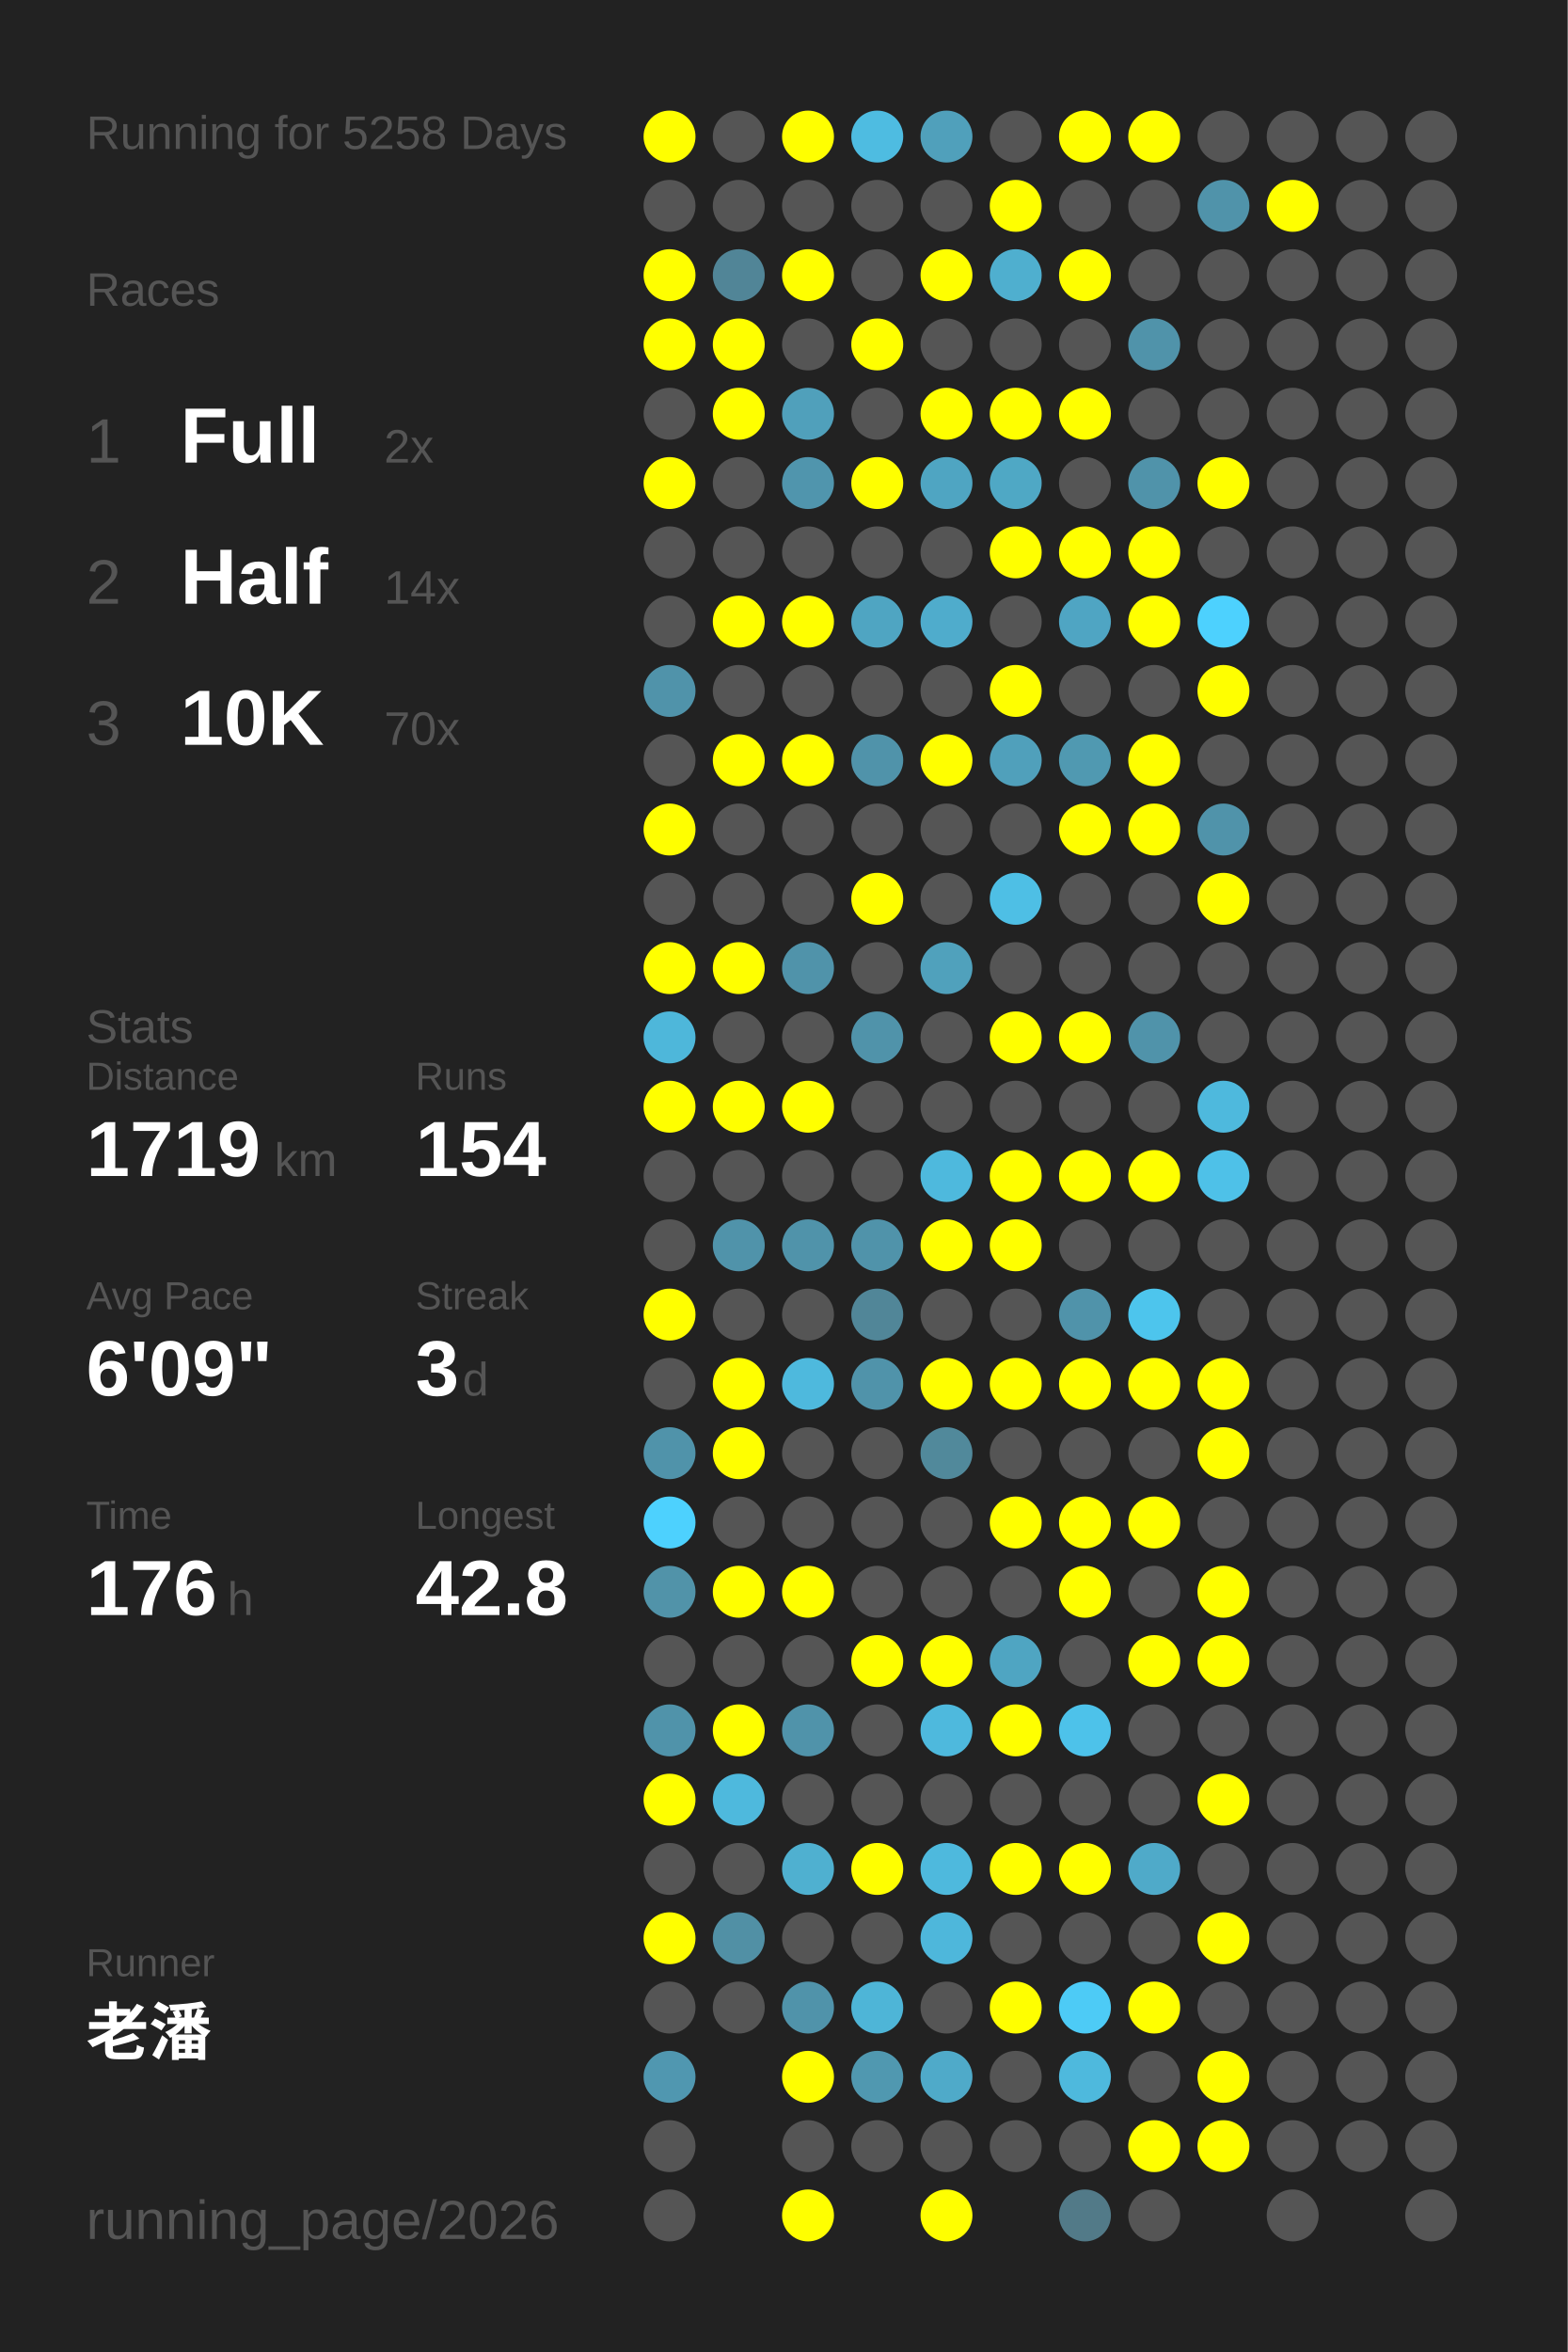
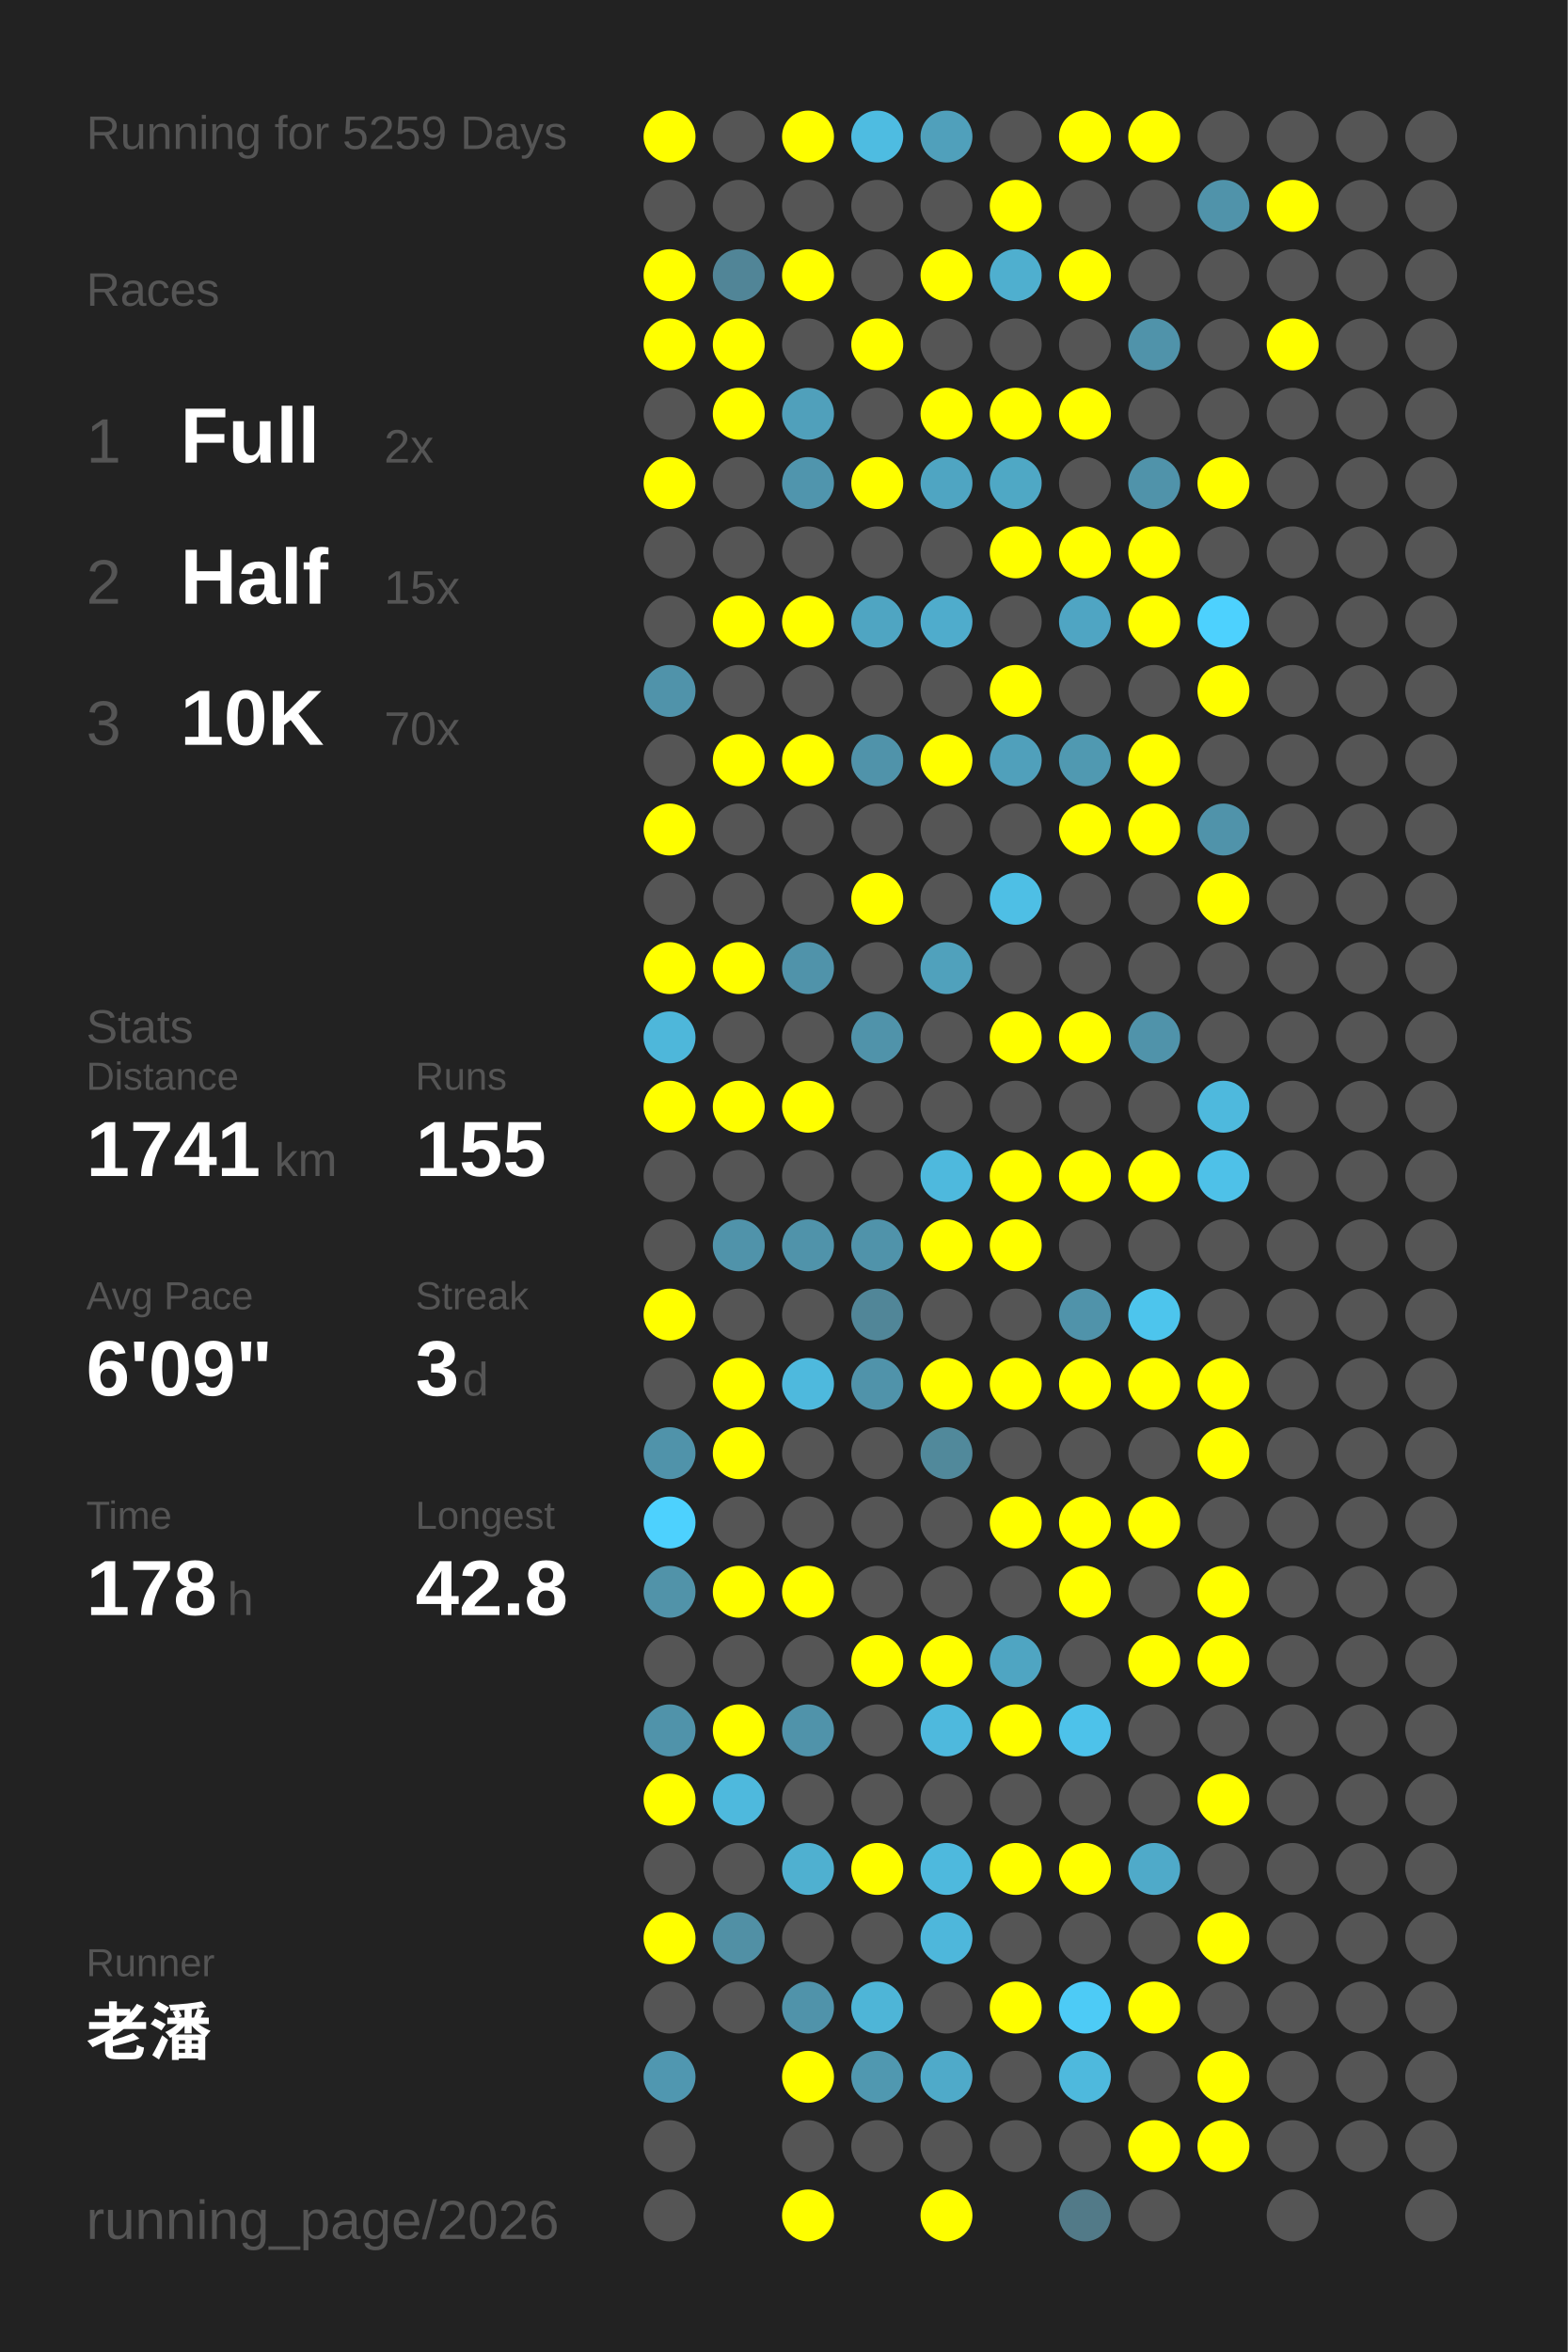
<svg xmlns="http://www.w3.org/2000/svg" baseProfile="full" height="300mm" version="1.1" viewBox="0,0,200,300" width="200mm">
  <defs />
  <rect fill="#222222" height="300" width="200" x="0" y="0" />
-   <text fill="#555555" style="font-size:6px; font-family:Arial;" x="11" y="19">Running for 5258 Days</text>
+   <text fill="#555555" style="font-size:6px; font-family:Arial;" x="11" y="19">Running for 5259 Days</text>
  <text fill="#555555" style="font-size:6px; font-family:Arial;" x="11" y="39">Races</text>
  <text fill="#555555" style="font-size:8px; font-family:Arial;" x="11" y="59">1</text>
  <text fill="#FFFFFF" style="font-size:10px; font-family:Arial; font-weight:bold;" x="23" y="59">Full</text>
  <text fill="#555555" style="font-size:6px; font-family:Arial;" x="49" y="59">2x</text>
  <text fill="#555555" style="font-size:8px; font-family:Arial;" x="11" y="77">2</text>
  <text fill="#FFFFFF" style="font-size:10px; font-family:Arial; font-weight:bold;" x="23" y="77">Half</text>
-   <text fill="#555555" style="font-size:6px; font-family:Arial;" x="49" y="77">14x</text>
+   <text fill="#555555" style="font-size:6px; font-family:Arial;" x="49" y="77">15x</text>
  <text fill="#555555" style="font-size:8px; font-family:Arial;" x="11" y="95">3</text>
  <text fill="#FFFFFF" style="font-size:10px; font-family:Arial; font-weight:bold;" x="23" y="95">10K</text>
  <text fill="#555555" style="font-size:6px; font-family:Arial;" x="49" y="95">70x</text>
  <text fill="#555555" style="font-size:6px; font-family:Arial;" x="11" y="133">Stats</text>
  <text fill="#555555" style="font-size:5px; font-family:Arial;" x="11" y="139">Distance</text>
-   <text fill="#FFFFFF" style="font-size:10px; font-family:Arial; font-weight:bold;" x="11" y="150">1719</text>
+   <text fill="#FFFFFF" style="font-size:10px; font-family:Arial; font-weight:bold;" x="11" y="150">1741</text>
  <text fill="#555555" style="font-size:6px; font-family:Arial;" x="35" y="150">km</text>
  <text fill="#555555" style="font-size:5px; font-family:Arial;" x="53" y="139">Runs</text>
-   <text fill="#FFFFFF" style="font-size:10px; font-family:Arial; font-weight:bold;" x="53" y="150">154</text>
+   <text fill="#FFFFFF" style="font-size:10px; font-family:Arial; font-weight:bold;" x="53" y="150">155</text>
  <text fill="#555555" style="font-size:5px; font-family:Arial;" x="11" y="167">Avg Pace</text>
  <text fill="#FFFFFF" style="font-size:10px; font-family:Arial; font-weight:bold;" x="11" y="178">6'09"</text>
  <text fill="#555555" style="font-size:5px; font-family:Arial;" x="53" y="167">Streak</text>
  <text fill="#FFFFFF" style="font-size:10px; font-family:Arial; font-weight:bold;" x="53" y="178">3</text>
  <text fill="#555555" style="font-size:6px; font-family:Arial;" x="59" y="178">d</text>
  <text fill="#555555" style="font-size:5px; font-family:Arial;" x="11" y="195">Time</text>
-   <text fill="#FFFFFF" style="font-size:10px; font-family:Arial; font-weight:bold;" x="11" y="206">176</text>
+   <text fill="#FFFFFF" style="font-size:10px; font-family:Arial; font-weight:bold;" x="11" y="206">178</text>
  <text fill="#555555" style="font-size:6px; font-family:Arial;" x="29" y="206">h</text>
  <text fill="#555555" style="font-size:5px; font-family:Arial;" x="53" y="195">Longest</text>
  <text fill="#FFFFFF" style="font-size:10px; font-family:Arial; font-weight:bold;" x="53" y="206">42.8</text>
  <text fill="#555555" style="font-size:5px; font-family:Arial;" x="11" y="252.065">Runner</text>
  <text fill="#FFFFFF" style="font-size:8px; font-family:Arial; font-weight:bold;" x="11" y="262.065">老潘</text>
  <text fill="#555555" style="font-size:7px; font-family:Arial;" x="11" y="285.581">running_page/2026</text>
  <circle cx="85.417" cy="17.419" fill="#FFFF00" r="3.312" />
  <circle cx="85.417" cy="26.258" fill="#555555" r="3.312" />
  <circle cx="85.417" cy="35.097" fill="#FFFF00" r="3.312" />
  <circle cx="85.417" cy="43.935" fill="#FFFF00" r="3.312" />
  <circle cx="85.417" cy="52.774" fill="#555555" r="3.312" />
  <circle cx="85.417" cy="61.613" fill="#FFFF00" r="3.312" />
  <circle cx="85.417" cy="70.452" fill="#555555" r="3.312" />
  <circle cx="85.417" cy="79.29" fill="#555555" r="3.312" />
  <circle cx="85.417" cy="88.129" fill="#5093aa" r="3.312" />
  <circle cx="85.417" cy="96.968" fill="#555555" r="3.312" />
  <circle cx="85.417" cy="105.806" fill="#FFFF00" r="3.312" />
  <circle cx="85.417" cy="114.645" fill="#555555" r="3.312" />
  <circle cx="85.417" cy="123.484" fill="#FFFF00" r="3.312" />
  <circle cx="85.417" cy="132.323" fill="#4eb7da" r="3.312" />
  <circle cx="85.417" cy="141.161" fill="#FFFF00" r="3.312" />
  <circle cx="85.417" cy="150" fill="#555555" r="3.312" />
  <circle cx="85.417" cy="158.839" fill="#555555" r="3.312" />
  <circle cx="85.417" cy="167.677" fill="#FFFF00" r="3.312" />
  <circle cx="85.417" cy="176.516" fill="#555555" r="3.312" />
  <circle cx="85.417" cy="185.355" fill="#5093aa" r="3.312" />
  <circle cx="85.417" cy="194.194" fill="#4dd1fe" r="3.312" />
  <circle cx="85.417" cy="203.032" fill="#5193a9" r="3.312" />
  <circle cx="85.417" cy="211.871" fill="#555555" r="3.312" />
  <circle cx="85.417" cy="220.71" fill="#5093aa" r="3.312" />
  <circle cx="85.417" cy="229.548" fill="#FFFF00" r="3.312" />
  <circle cx="85.417" cy="238.387" fill="#555555" r="3.312" />
  <circle cx="85.417" cy="247.226" fill="#FFFF00" r="3.312" />
  <circle cx="85.417" cy="256.065" fill="#555555" r="3.312" />
  <circle cx="85.417" cy="264.903" fill="#5097b0" r="3.312" />
  <circle cx="85.417" cy="273.742" fill="#555555" r="3.312" />
  <circle cx="85.417" cy="282.581" fill="#555555" r="3.312" />
  <circle cx="94.25" cy="17.419" fill="#555555" r="3.312" />
  <circle cx="94.25" cy="26.258" fill="#555555" r="3.312" />
  <circle cx="94.25" cy="35.097" fill="#518597" r="3.312" />
  <circle cx="94.25" cy="43.935" fill="#FFFF00" r="3.312" />
  <circle cx="94.25" cy="52.774" fill="#FFFF00" r="3.312" />
  <circle cx="94.25" cy="61.613" fill="#555555" r="3.312" />
  <circle cx="94.25" cy="70.452" fill="#555555" r="3.312" />
  <circle cx="94.25" cy="79.29" fill="#FFFF00" r="3.312" />
  <circle cx="94.25" cy="88.129" fill="#555555" r="3.312" />
  <circle cx="94.25" cy="96.968" fill="#FFFF00" r="3.312" />
  <circle cx="94.25" cy="105.806" fill="#555555" r="3.312" />
  <circle cx="94.25" cy="114.645" fill="#555555" r="3.312" />
  <circle cx="94.25" cy="123.484" fill="#FFFF00" r="3.312" />
  <circle cx="94.25" cy="132.323" fill="#555555" r="3.312" />
  <circle cx="94.25" cy="141.161" fill="#FFFF00" r="3.312" />
  <circle cx="94.25" cy="150" fill="#555555" r="3.312" />
  <circle cx="94.25" cy="158.839" fill="#5093aa" r="3.312" />
  <circle cx="94.25" cy="167.677" fill="#555555" r="3.312" />
  <circle cx="94.25" cy="176.516" fill="#FFFF00" r="3.312" />
  <circle cx="94.25" cy="185.355" fill="#FFFF00" r="3.312" />
  <circle cx="94.25" cy="194.194" fill="#555555" r="3.312" />
  <circle cx="94.25" cy="203.032" fill="#FFFF00" r="3.312" />
  <circle cx="94.25" cy="211.871" fill="#555555" r="3.312" />
  <circle cx="94.25" cy="220.71" fill="#FFFF00" r="3.312" />
  <circle cx="94.25" cy="229.548" fill="#4eb9dd" r="3.312" />
  <circle cx="94.25" cy="238.387" fill="#555555" r="3.312" />
  <circle cx="94.25" cy="247.226" fill="#5190a5" r="3.312" />
  <circle cx="94.25" cy="256.065" fill="#555555" r="3.312" />
  <circle cx="103.083" cy="17.419" fill="#FFFF00" r="3.312" />
  <circle cx="103.083" cy="26.258" fill="#555555" r="3.312" />
  <circle cx="103.083" cy="35.097" fill="#FFFF00" r="3.312" />
  <circle cx="103.083" cy="43.935" fill="#555555" r="3.312" />
  <circle cx="103.083" cy="52.774" fill="#50a0bb" r="3.312" />
  <circle cx="103.083" cy="61.613" fill="#5095ad" r="3.312" />
  <circle cx="103.083" cy="70.452" fill="#555555" r="3.312" />
  <circle cx="103.083" cy="79.29" fill="#FFFF00" r="3.312" />
  <circle cx="103.083" cy="88.129" fill="#555555" r="3.312" />
  <circle cx="103.083" cy="96.968" fill="#FFFF00" r="3.312" />
  <circle cx="103.083" cy="105.806" fill="#555555" r="3.312" />
  <circle cx="103.083" cy="114.645" fill="#555555" r="3.312" />
  <circle cx="103.083" cy="123.484" fill="#5093aa" r="3.312" />
  <circle cx="103.083" cy="132.323" fill="#555555" r="3.312" />
  <circle cx="103.083" cy="141.161" fill="#FFFF00" r="3.312" />
  <circle cx="103.083" cy="150" fill="#555555" r="3.312" />
  <circle cx="103.083" cy="158.839" fill="#5093aa" r="3.312" />
  <circle cx="103.083" cy="167.677" fill="#555555" r="3.312" />
  <circle cx="103.083" cy="176.516" fill="#4eb9dd" r="3.312" />
  <circle cx="103.083" cy="185.355" fill="#555555" r="3.312" />
  <circle cx="103.083" cy="194.194" fill="#555555" r="3.312" />
  <circle cx="103.083" cy="203.032" fill="#FFFF00" r="3.312" />
  <circle cx="103.083" cy="211.871" fill="#555555" r="3.312" />
  <circle cx="103.083" cy="220.71" fill="#5093aa" r="3.312" />
  <circle cx="103.083" cy="229.548" fill="#555555" r="3.312" />
  <circle cx="103.083" cy="238.387" fill="#4fb0d0" r="3.312" />
  <circle cx="103.083" cy="247.226" fill="#555555" r="3.312" />
  <circle cx="103.083" cy="256.065" fill="#5093aa" r="3.312" />
  <circle cx="103.083" cy="264.903" fill="#FFFF00" r="3.312" />
  <circle cx="103.083" cy="273.742" fill="#555555" r="3.312" />
  <circle cx="103.083" cy="282.581" fill="#FFFF00" r="3.312" />
  <circle cx="111.917" cy="17.419" fill="#4ebce1" r="3.312" />
  <circle cx="111.917" cy="26.258" fill="#555555" r="3.312" />
  <circle cx="111.917" cy="35.097" fill="#555555" r="3.312" />
  <circle cx="111.917" cy="43.935" fill="#FFFF00" r="3.312" />
  <circle cx="111.917" cy="52.774" fill="#555555" r="3.312" />
  <circle cx="111.917" cy="61.613" fill="#FFFF00" r="3.312" />
  <circle cx="111.917" cy="70.452" fill="#555555" r="3.312" />
  <circle cx="111.917" cy="79.29" fill="#4fa5c2" r="3.312" />
  <circle cx="111.917" cy="88.129" fill="#555555" r="3.312" />
  <circle cx="111.917" cy="96.968" fill="#5093aa" r="3.312" />
  <circle cx="111.917" cy="105.806" fill="#555555" r="3.312" />
  <circle cx="111.917" cy="114.645" fill="#FFFF00" r="3.312" />
  <circle cx="111.917" cy="123.484" fill="#555555" r="3.312" />
  <circle cx="111.917" cy="132.323" fill="#5093aa" r="3.312" />
  <circle cx="111.917" cy="141.161" fill="#555555" r="3.312" />
  <circle cx="111.917" cy="150" fill="#555555" r="3.312" />
  <circle cx="111.917" cy="158.839" fill="#5093aa" r="3.312" />
  <circle cx="111.917" cy="167.677" fill="#518698" r="3.312" />
  <circle cx="111.917" cy="176.516" fill="#5093aa" r="3.312" />
  <circle cx="111.917" cy="185.355" fill="#555555" r="3.312" />
  <circle cx="111.917" cy="194.194" fill="#555555" r="3.312" />
  <circle cx="111.917" cy="203.032" fill="#555555" r="3.312" />
  <circle cx="111.917" cy="211.871" fill="#FFFF00" r="3.312" />
  <circle cx="111.917" cy="220.71" fill="#555555" r="3.312" />
  <circle cx="111.917" cy="229.548" fill="#555555" r="3.312" />
  <circle cx="111.917" cy="238.387" fill="#FFFF00" r="3.312" />
  <circle cx="111.917" cy="247.226" fill="#555555" r="3.312" />
  <circle cx="111.917" cy="256.065" fill="#4eb5d7" r="3.312" />
  <circle cx="111.917" cy="264.903" fill="#5098b0" r="3.312" />
  <circle cx="111.917" cy="273.742" fill="#555555" r="3.312" />
  <circle cx="120.75" cy="17.419" fill="#50a0bb" r="3.312" />
  <circle cx="120.75" cy="26.258" fill="#555555" r="3.312" />
  <circle cx="120.75" cy="35.097" fill="#FFFF00" r="3.312" />
  <circle cx="120.75" cy="43.935" fill="#555555" r="3.312" />
  <circle cx="120.75" cy="52.774" fill="#FFFF00" r="3.312" />
  <circle cx="120.75" cy="61.613" fill="#4fa5c2" r="3.312" />
  <circle cx="120.75" cy="70.452" fill="#555555" r="3.312" />
  <circle cx="120.75" cy="79.29" fill="#4faccc" r="3.312" />
  <circle cx="120.75" cy="88.129" fill="#555555" r="3.312" />
  <circle cx="120.75" cy="96.968" fill="#FFFF00" r="3.312" />
  <circle cx="120.75" cy="105.806" fill="#555555" r="3.312" />
  <circle cx="120.75" cy="114.645" fill="#555555" r="3.312" />
  <circle cx="120.75" cy="123.484" fill="#50a1bc" r="3.312" />
  <circle cx="120.75" cy="132.323" fill="#555555" r="3.312" />
  <circle cx="120.75" cy="141.161" fill="#555555" r="3.312" />
  <circle cx="120.75" cy="150" fill="#4eb9dd" r="3.312" />
  <circle cx="120.75" cy="158.839" fill="#FFFF00" r="3.312" />
  <circle cx="120.75" cy="167.677" fill="#555555" r="3.312" />
  <circle cx="120.75" cy="176.516" fill="#FFFF00" r="3.312" />
  <circle cx="120.75" cy="185.355" fill="#51899b" r="3.312" />
  <circle cx="120.75" cy="194.194" fill="#555555" r="3.312" />
  <circle cx="120.75" cy="203.032" fill="#555555" r="3.312" />
  <circle cx="120.75" cy="211.871" fill="#FFFF00" r="3.312" />
  <circle cx="120.75" cy="220.71" fill="#4eb9dd" r="3.312" />
  <circle cx="120.75" cy="229.548" fill="#555555" r="3.312" />
  <circle cx="120.75" cy="238.387" fill="#4eb9dd" r="3.312" />
  <circle cx="120.75" cy="247.226" fill="#4eb7db" r="3.312" />
  <circle cx="120.75" cy="256.065" fill="#555555" r="3.312" />
  <circle cx="120.75" cy="264.903" fill="#4faac9" r="3.312" />
  <circle cx="120.75" cy="273.742" fill="#555555" r="3.312" />
  <circle cx="120.75" cy="282.581" fill="#FFFF00" r="3.312" />
  <circle cx="129.583" cy="17.419" fill="#555555" r="3.312" />
  <circle cx="129.583" cy="26.258" fill="#FFFF00" r="3.312" />
  <circle cx="129.583" cy="35.097" fill="#4fafcf" r="3.312" />
  <circle cx="129.583" cy="43.935" fill="#555555" r="3.312" />
  <circle cx="129.583" cy="52.774" fill="#FFFF00" r="3.312" />
  <circle cx="129.583" cy="61.613" fill="#4fa8c5" r="3.312" />
  <circle cx="129.583" cy="70.452" fill="#FFFF00" r="3.312" />
  <circle cx="129.583" cy="79.29" fill="#555555" r="3.312" />
  <circle cx="129.583" cy="88.129" fill="#FFFF00" r="3.312" />
  <circle cx="129.583" cy="96.968" fill="#50a0bb" r="3.312" />
  <circle cx="129.583" cy="105.806" fill="#555555" r="3.312" />
  <circle cx="129.583" cy="114.645" fill="#4ebfe5" r="3.312" />
  <circle cx="129.583" cy="123.484" fill="#555555" r="3.312" />
  <circle cx="129.583" cy="132.323" fill="#FFFF00" r="3.312" />
  <circle cx="129.583" cy="141.161" fill="#555555" r="3.312" />
  <circle cx="129.583" cy="150" fill="#FFFF00" r="3.312" />
  <circle cx="129.583" cy="158.839" fill="#FFFF00" r="3.312" />
  <circle cx="129.583" cy="167.677" fill="#555555" r="3.312" />
  <circle cx="129.583" cy="176.516" fill="#FFFF00" r="3.312" />
  <circle cx="129.583" cy="185.355" fill="#555555" r="3.312" />
  <circle cx="129.583" cy="194.194" fill="#FFFF00" r="3.312" />
  <circle cx="129.583" cy="203.032" fill="#555555" r="3.312" />
  <circle cx="129.583" cy="211.871" fill="#4fa5c2" r="3.312" />
  <circle cx="129.583" cy="220.71" fill="#FFFF00" r="3.312" />
  <circle cx="129.583" cy="229.548" fill="#555555" r="3.312" />
  <circle cx="129.583" cy="238.387" fill="#FFFF00" r="3.312" />
  <circle cx="129.583" cy="247.226" fill="#555555" r="3.312" />
  <circle cx="129.583" cy="256.065" fill="#FFFF00" r="3.312" />
  <circle cx="129.583" cy="264.903" fill="#555555" r="3.312" />
  <circle cx="129.583" cy="273.742" fill="#555555" r="3.312" />
  <circle cx="138.417" cy="17.419" fill="#FFFF00" r="3.312" />
  <circle cx="138.417" cy="26.258" fill="#555555" r="3.312" />
  <circle cx="138.417" cy="35.097" fill="#FFFF00" r="3.312" />
  <circle cx="138.417" cy="43.935" fill="#555555" r="3.312" />
  <circle cx="138.417" cy="52.774" fill="#FFFF00" r="3.312" />
  <circle cx="138.417" cy="61.613" fill="#555555" r="3.312" />
  <circle cx="138.417" cy="70.452" fill="#FFFF00" r="3.312" />
  <circle cx="138.417" cy="79.29" fill="#4fa5c3" r="3.312" />
  <circle cx="138.417" cy="88.129" fill="#555555" r="3.312" />
  <circle cx="138.417" cy="96.968" fill="#5099b1" r="3.312" />
  <circle cx="138.417" cy="105.806" fill="#FFFF00" r="3.312" />
  <circle cx="138.417" cy="114.645" fill="#555555" r="3.312" />
  <circle cx="138.417" cy="123.484" fill="#555555" r="3.312" />
  <circle cx="138.417" cy="132.323" fill="#FFFF00" r="3.312" />
  <circle cx="138.417" cy="141.161" fill="#555555" r="3.312" />
  <circle cx="138.417" cy="150" fill="#FFFF00" r="3.312" />
  <circle cx="138.417" cy="158.839" fill="#555555" r="3.312" />
  <circle cx="138.417" cy="167.677" fill="#5093aa" r="3.312" />
  <circle cx="138.417" cy="176.516" fill="#FFFF00" r="3.312" />
  <circle cx="138.417" cy="185.355" fill="#555555" r="3.312" />
  <circle cx="138.417" cy="194.194" fill="#FFFF00" r="3.312" />
  <circle cx="138.417" cy="203.032" fill="#FFFF00" r="3.312" />
  <circle cx="138.417" cy="211.871" fill="#555555" r="3.312" />
  <circle cx="138.417" cy="220.71" fill="#4dc2ea" r="3.312" />
  <circle cx="138.417" cy="229.548" fill="#555555" r="3.312" />
  <circle cx="138.417" cy="238.387" fill="#FFFF00" r="3.312" />
  <circle cx="138.417" cy="247.226" fill="#555555" r="3.312" />
  <circle cx="138.417" cy="256.065" fill="#4dcbf6" r="3.312" />
  <circle cx="138.417" cy="264.903" fill="#4eb9dd" r="3.312" />
  <circle cx="138.417" cy="273.742" fill="#555555" r="3.312" />
  <circle cx="138.417" cy="282.581" fill="#527a88" r="3.312" />
  <circle cx="147.25" cy="17.419" fill="#FFFF00" r="3.312" />
  <circle cx="147.25" cy="26.258" fill="#555555" r="3.312" />
  <circle cx="147.25" cy="35.097" fill="#555555" r="3.312" />
  <circle cx="147.25" cy="43.935" fill="#5093aa" r="3.312" />
  <circle cx="147.25" cy="52.774" fill="#555555" r="3.312" />
  <circle cx="147.25" cy="61.613" fill="#5093aa" r="3.312" />
  <circle cx="147.25" cy="70.452" fill="#FFFF00" r="3.312" />
  <circle cx="147.25" cy="79.29" fill="#FFFF00" r="3.312" />
  <circle cx="147.25" cy="88.129" fill="#555555" r="3.312" />
  <circle cx="147.25" cy="96.968" fill="#FFFF00" r="3.312" />
  <circle cx="147.25" cy="105.806" fill="#FFFF00" r="3.312" />
  <circle cx="147.25" cy="114.645" fill="#555555" r="3.312" />
  <circle cx="147.25" cy="123.484" fill="#555555" r="3.312" />
  <circle cx="147.25" cy="132.323" fill="#5093aa" r="3.312" />
  <circle cx="147.25" cy="141.161" fill="#555555" r="3.312" />
  <circle cx="147.25" cy="150" fill="#FFFF00" r="3.312" />
  <circle cx="147.25" cy="158.839" fill="#555555" r="3.312" />
  <circle cx="147.25" cy="167.677" fill="#4dc5ed" r="3.312" />
  <circle cx="147.25" cy="176.516" fill="#FFFF00" r="3.312" />
  <circle cx="147.25" cy="185.355" fill="#555555" r="3.312" />
  <circle cx="147.25" cy="194.194" fill="#FFFF00" r="3.312" />
  <circle cx="147.25" cy="203.032" fill="#555555" r="3.312" />
  <circle cx="147.25" cy="211.871" fill="#FFFF00" r="3.312" />
  <circle cx="147.25" cy="220.71" fill="#555555" r="3.312" />
  <circle cx="147.25" cy="229.548" fill="#555555" r="3.312" />
  <circle cx="147.25" cy="238.387" fill="#4faac9" r="3.312" />
  <circle cx="147.25" cy="247.226" fill="#555555" r="3.312" />
  <circle cx="147.25" cy="256.065" fill="#FFFF00" r="3.312" />
  <circle cx="147.25" cy="264.903" fill="#555555" r="3.312" />
  <circle cx="147.25" cy="273.742" fill="#FFFF00" r="3.312" />
  <circle cx="147.25" cy="282.581" fill="#555555" r="3.312" />
  <circle cx="156.083" cy="17.419" fill="#555555" r="3.312" />
  <circle cx="156.083" cy="26.258" fill="#5093aa" r="3.312" />
  <circle cx="156.083" cy="35.097" fill="#555555" r="3.312" />
  <circle cx="156.083" cy="43.935" fill="#555555" r="3.312" />
  <circle cx="156.083" cy="52.774" fill="#555555" r="3.312" />
  <circle cx="156.083" cy="61.613" fill="#FFFF00" r="3.312" />
  <circle cx="156.083" cy="70.452" fill="#555555" r="3.312" />
  <circle cx="156.083" cy="79.29" fill="#4dd1fe" r="3.312" />
  <circle cx="156.083" cy="88.129" fill="#FFFF00" r="3.312" />
  <circle cx="156.083" cy="96.968" fill="#555555" r="3.312" />
  <circle cx="156.083" cy="105.806" fill="#5093aa" r="3.312" />
  <circle cx="156.083" cy="114.645" fill="#FFFF00" r="3.312" />
  <circle cx="156.083" cy="123.484" fill="#555555" r="3.312" />
  <circle cx="156.083" cy="132.323" fill="#555555" r="3.312" />
  <circle cx="156.083" cy="141.161" fill="#4eb9dd" r="3.312" />
  <circle cx="156.083" cy="150" fill="#4ec1e8" r="3.312" />
  <circle cx="156.083" cy="158.839" fill="#555555" r="3.312" />
  <circle cx="156.083" cy="167.677" fill="#555555" r="3.312" />
  <circle cx="156.083" cy="176.516" fill="#FFFF00" r="3.312" />
  <circle cx="156.083" cy="185.355" fill="#FFFF00" r="3.312" />
  <circle cx="156.083" cy="194.194" fill="#555555" r="3.312" />
  <circle cx="156.083" cy="203.032" fill="#FFFF00" r="3.312" />
  <circle cx="156.083" cy="211.871" fill="#FFFF00" r="3.312" />
  <circle cx="156.083" cy="220.71" fill="#555555" r="3.312" />
  <circle cx="156.083" cy="229.548" fill="#FFFF00" r="3.312" />
  <circle cx="156.083" cy="238.387" fill="#555555" r="3.312" />
  <circle cx="156.083" cy="247.226" fill="#FFFF00" r="3.312" />
  <circle cx="156.083" cy="256.065" fill="#555555" r="3.312" />
  <circle cx="156.083" cy="264.903" fill="#FFFF00" r="3.312" />
  <circle cx="156.083" cy="273.742" fill="#FFFF00" r="3.312" />
  <circle cx="164.917" cy="17.419" fill="#555555" r="3.312" />
  <circle cx="164.917" cy="26.258" fill="#FFFF00" r="3.312" />
  <circle cx="164.917" cy="35.097" fill="#555555" r="3.312" />
-   <circle cx="164.917" cy="43.935" fill="#555555" r="3.312" />
+   <circle cx="164.917" cy="43.935" fill="#FFFF00" r="3.312" />
  <circle cx="164.917" cy="52.774" fill="#555555" r="3.312" />
  <circle cx="164.917" cy="61.613" fill="#555555" r="3.312" />
  <circle cx="164.917" cy="70.452" fill="#555555" r="3.312" />
  <circle cx="164.917" cy="79.29" fill="#555555" r="3.312" />
  <circle cx="164.917" cy="88.129" fill="#555555" r="3.312" />
  <circle cx="164.917" cy="96.968" fill="#555555" r="3.312" />
  <circle cx="164.917" cy="105.806" fill="#555555" r="3.312" />
  <circle cx="164.917" cy="114.645" fill="#555555" r="3.312" />
  <circle cx="164.917" cy="123.484" fill="#555555" r="3.312" />
  <circle cx="164.917" cy="132.323" fill="#555555" r="3.312" />
  <circle cx="164.917" cy="141.161" fill="#555555" r="3.312" />
  <circle cx="164.917" cy="150" fill="#555555" r="3.312" />
  <circle cx="164.917" cy="158.839" fill="#555555" r="3.312" />
  <circle cx="164.917" cy="167.677" fill="#555555" r="3.312" />
  <circle cx="164.917" cy="176.516" fill="#555555" r="3.312" />
  <circle cx="164.917" cy="185.355" fill="#555555" r="3.312" />
  <circle cx="164.917" cy="194.194" fill="#555555" r="3.312" />
  <circle cx="164.917" cy="203.032" fill="#555555" r="3.312" />
  <circle cx="164.917" cy="211.871" fill="#555555" r="3.312" />
  <circle cx="164.917" cy="220.71" fill="#555555" r="3.312" />
  <circle cx="164.917" cy="229.548" fill="#555555" r="3.312" />
  <circle cx="164.917" cy="238.387" fill="#555555" r="3.312" />
  <circle cx="164.917" cy="247.226" fill="#555555" r="3.312" />
  <circle cx="164.917" cy="256.065" fill="#555555" r="3.312" />
  <circle cx="164.917" cy="264.903" fill="#555555" r="3.312" />
  <circle cx="164.917" cy="273.742" fill="#555555" r="3.312" />
  <circle cx="164.917" cy="282.581" fill="#555555" r="3.312" />
  <circle cx="173.75" cy="17.419" fill="#555555" r="3.312" />
  <circle cx="173.75" cy="26.258" fill="#555555" r="3.312" />
  <circle cx="173.75" cy="35.097" fill="#555555" r="3.312" />
  <circle cx="173.75" cy="43.935" fill="#555555" r="3.312" />
  <circle cx="173.75" cy="52.774" fill="#555555" r="3.312" />
  <circle cx="173.75" cy="61.613" fill="#555555" r="3.312" />
  <circle cx="173.75" cy="70.452" fill="#555555" r="3.312" />
  <circle cx="173.75" cy="79.29" fill="#555555" r="3.312" />
  <circle cx="173.75" cy="88.129" fill="#555555" r="3.312" />
  <circle cx="173.75" cy="96.968" fill="#555555" r="3.312" />
  <circle cx="173.75" cy="105.806" fill="#555555" r="3.312" />
  <circle cx="173.75" cy="114.645" fill="#555555" r="3.312" />
  <circle cx="173.75" cy="123.484" fill="#555555" r="3.312" />
  <circle cx="173.75" cy="132.323" fill="#555555" r="3.312" />
  <circle cx="173.75" cy="141.161" fill="#555555" r="3.312" />
  <circle cx="173.75" cy="150" fill="#555555" r="3.312" />
  <circle cx="173.75" cy="158.839" fill="#555555" r="3.312" />
  <circle cx="173.75" cy="167.677" fill="#555555" r="3.312" />
  <circle cx="173.75" cy="176.516" fill="#555555" r="3.312" />
  <circle cx="173.75" cy="185.355" fill="#555555" r="3.312" />
  <circle cx="173.75" cy="194.194" fill="#555555" r="3.312" />
  <circle cx="173.75" cy="203.032" fill="#555555" r="3.312" />
  <circle cx="173.75" cy="211.871" fill="#555555" r="3.312" />
  <circle cx="173.75" cy="220.71" fill="#555555" r="3.312" />
  <circle cx="173.75" cy="229.548" fill="#555555" r="3.312" />
  <circle cx="173.75" cy="238.387" fill="#555555" r="3.312" />
  <circle cx="173.75" cy="247.226" fill="#555555" r="3.312" />
  <circle cx="173.75" cy="256.065" fill="#555555" r="3.312" />
  <circle cx="173.75" cy="264.903" fill="#555555" r="3.312" />
  <circle cx="173.75" cy="273.742" fill="#555555" r="3.312" />
  <circle cx="182.583" cy="17.419" fill="#555555" r="3.312" />
  <circle cx="182.583" cy="26.258" fill="#555555" r="3.312" />
  <circle cx="182.583" cy="35.097" fill="#555555" r="3.312" />
  <circle cx="182.583" cy="43.935" fill="#555555" r="3.312" />
  <circle cx="182.583" cy="52.774" fill="#555555" r="3.312" />
  <circle cx="182.583" cy="61.613" fill="#555555" r="3.312" />
  <circle cx="182.583" cy="70.452" fill="#555555" r="3.312" />
  <circle cx="182.583" cy="79.29" fill="#555555" r="3.312" />
  <circle cx="182.583" cy="88.129" fill="#555555" r="3.312" />
  <circle cx="182.583" cy="96.968" fill="#555555" r="3.312" />
  <circle cx="182.583" cy="105.806" fill="#555555" r="3.312" />
  <circle cx="182.583" cy="114.645" fill="#555555" r="3.312" />
  <circle cx="182.583" cy="123.484" fill="#555555" r="3.312" />
  <circle cx="182.583" cy="132.323" fill="#555555" r="3.312" />
  <circle cx="182.583" cy="141.161" fill="#555555" r="3.312" />
  <circle cx="182.583" cy="150" fill="#555555" r="3.312" />
  <circle cx="182.583" cy="158.839" fill="#555555" r="3.312" />
  <circle cx="182.583" cy="167.677" fill="#555555" r="3.312" />
  <circle cx="182.583" cy="176.516" fill="#555555" r="3.312" />
  <circle cx="182.583" cy="185.355" fill="#555555" r="3.312" />
  <circle cx="182.583" cy="194.194" fill="#555555" r="3.312" />
  <circle cx="182.583" cy="203.032" fill="#555555" r="3.312" />
  <circle cx="182.583" cy="211.871" fill="#555555" r="3.312" />
  <circle cx="182.583" cy="220.71" fill="#555555" r="3.312" />
  <circle cx="182.583" cy="229.548" fill="#555555" r="3.312" />
  <circle cx="182.583" cy="238.387" fill="#555555" r="3.312" />
  <circle cx="182.583" cy="247.226" fill="#555555" r="3.312" />
  <circle cx="182.583" cy="256.065" fill="#555555" r="3.312" />
  <circle cx="182.583" cy="264.903" fill="#555555" r="3.312" />
  <circle cx="182.583" cy="273.742" fill="#555555" r="3.312" />
  <circle cx="182.583" cy="282.581" fill="#555555" r="3.312" />
</svg>
